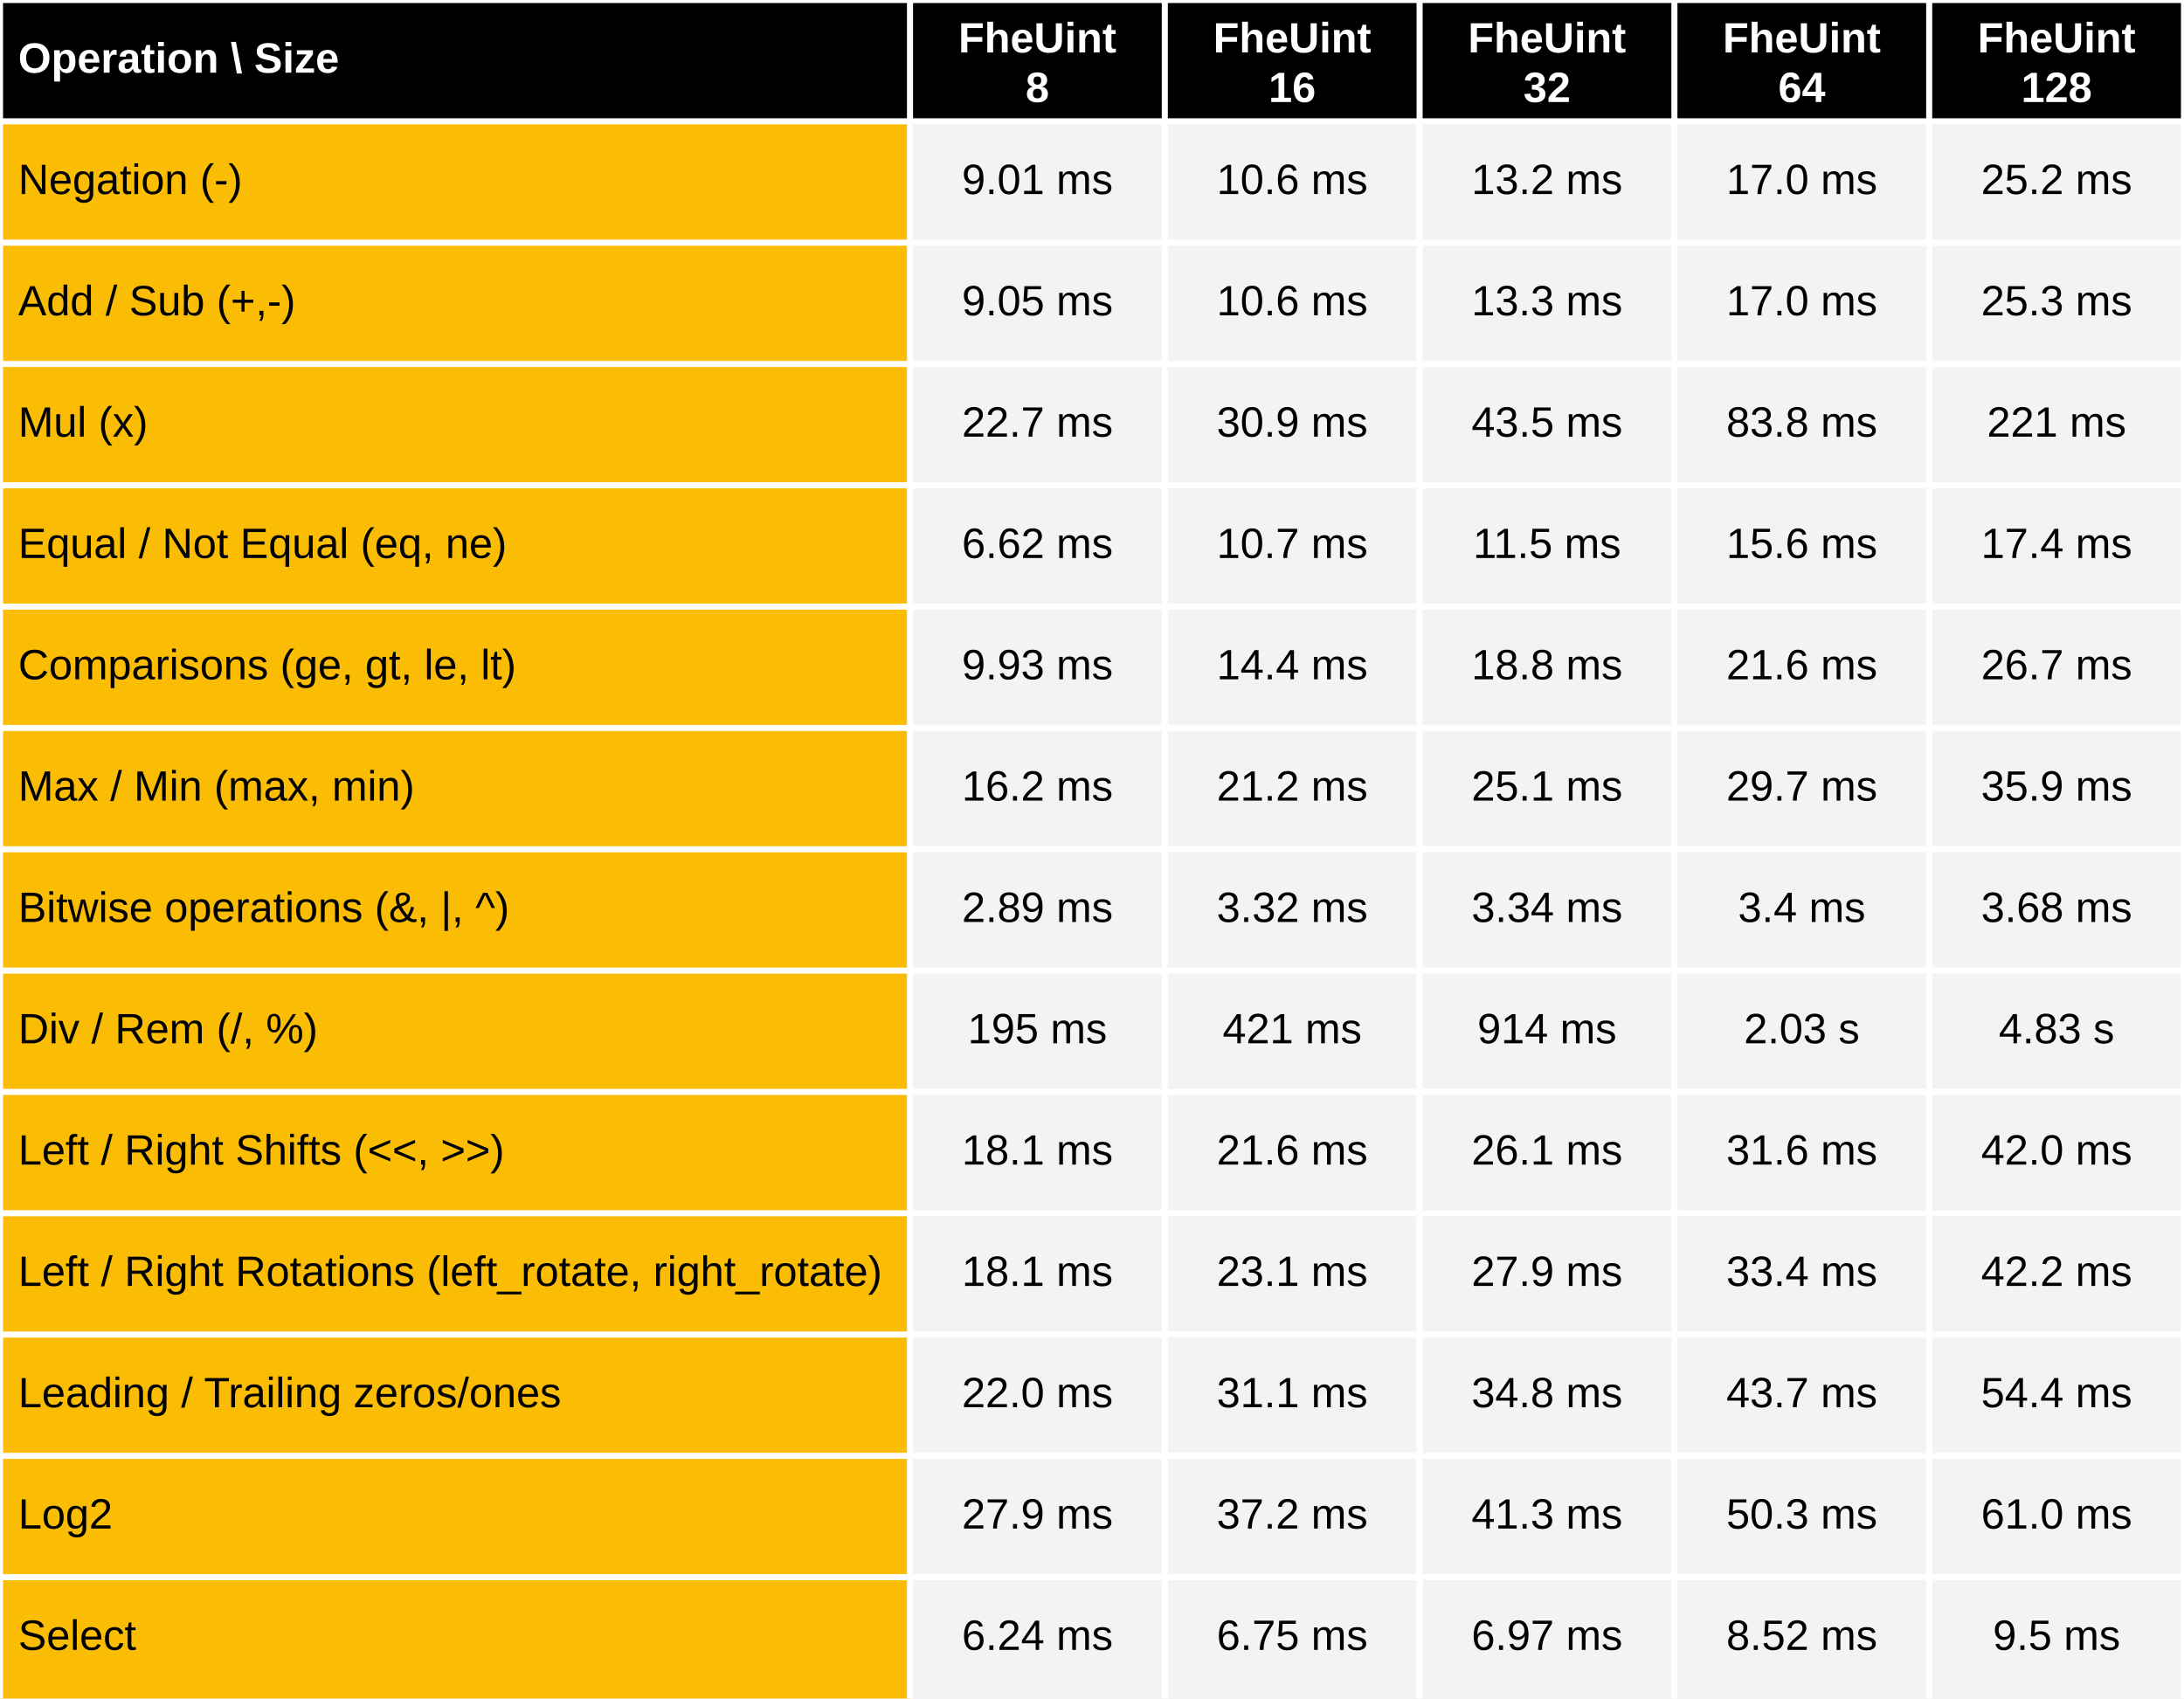
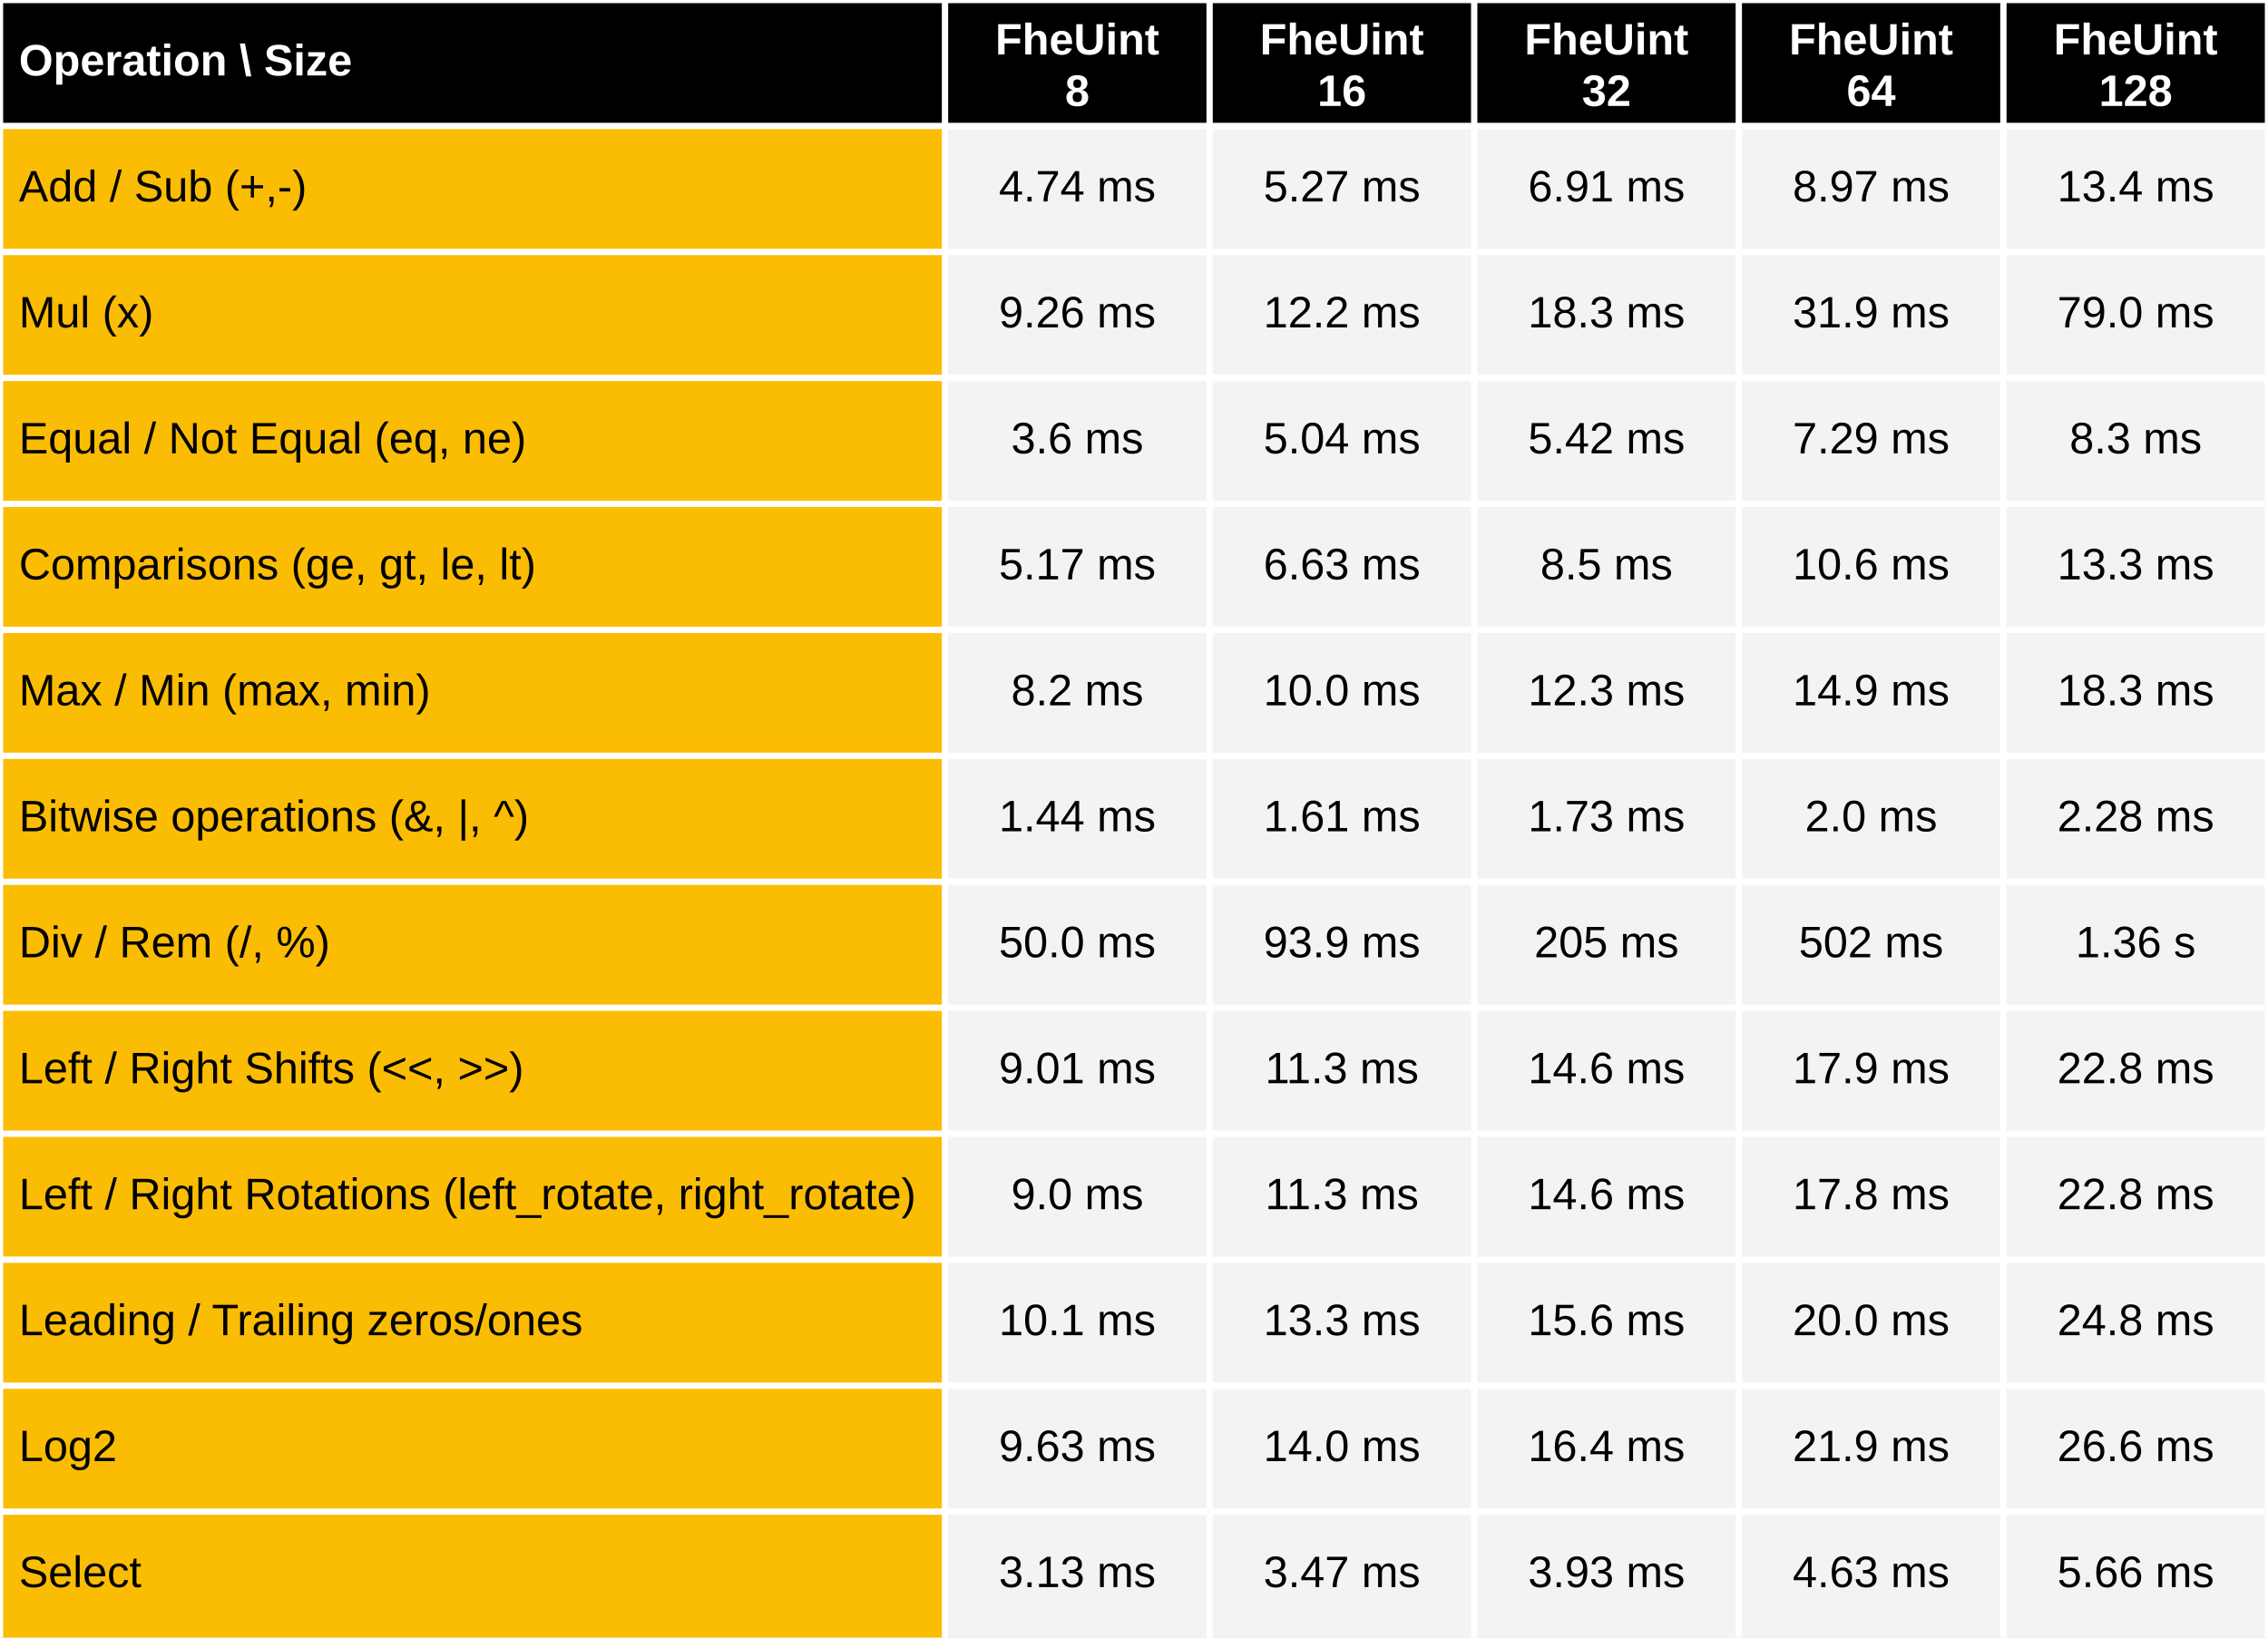
- <svg xmlns="http://www.w3.org/2000/svg" viewBox="0 0 720 560" preserveAspectRatio="meet" width="100%" height="560">
+ <svg xmlns="http://www.w3.org/2000/svg" viewBox="0 0 720 520" preserveAspectRatio="meet" width="100%" height="520">
  <rect x="0" y="0" width="720" height="40" fill="black" />
  <text dominant-baseline="middle" text-anchor="start" font-family="Arial" font-size="14" font-weight="bold" fill="white" x="6" y="20.0">Operation \ Size</text>
  <text dominant-baseline="middle" text-anchor="middle" font-family="Arial" font-size="14" font-weight="bold" fill="white" x="342.0" y="13.333">FheUint</text>
  <text dominant-baseline="middle" text-anchor="middle" font-family="Arial" font-size="14" font-weight="bold" fill="white" x="342.0" y="29.667">8</text>
  <text dominant-baseline="middle" text-anchor="middle" font-family="Arial" font-size="14" font-weight="bold" fill="white" x="426.0" y="13.333">FheUint</text>
  <text dominant-baseline="middle" text-anchor="middle" font-family="Arial" font-size="14" font-weight="bold" fill="white" x="426.0" y="29.667">16</text>
  <text dominant-baseline="middle" text-anchor="middle" font-family="Arial" font-size="14" font-weight="bold" fill="white" x="510.0" y="13.333">FheUint</text>
  <text dominant-baseline="middle" text-anchor="middle" font-family="Arial" font-size="14" font-weight="bold" fill="white" x="510.0" y="29.667">32</text>
  <text dominant-baseline="middle" text-anchor="middle" font-family="Arial" font-size="14" font-weight="bold" fill="white" x="594.0" y="13.333">FheUint</text>
  <text dominant-baseline="middle" text-anchor="middle" font-family="Arial" font-size="14" font-weight="bold" fill="white" x="594.0" y="29.667">64</text>
  <text dominant-baseline="middle" text-anchor="middle" font-family="Arial" font-size="14" font-weight="bold" fill="white" x="678.0" y="13.333">FheUint</text>
  <text dominant-baseline="middle" text-anchor="middle" font-family="Arial" font-size="14" font-weight="bold" fill="white" x="678.0" y="29.667">128</text>
-   <rect x="0" y="40" width="300" height="520" fill="#fbbc04" />
-   <rect x="300" y="40" width="420" height="520" fill="#f3f3f3" />
-   <text dominant-baseline="middle" text-anchor="start" font-family="Arial" font-size="14" font-weight="normal" fill="black" x="6" y="60.0">Negation (-)</text>
-   <text dominant-baseline="middle" text-anchor="middle" font-family="Arial" font-size="14" font-weight="normal" fill="black" x="342.0" y="60.0">9.01 ms</text>
-   <text dominant-baseline="middle" text-anchor="middle" font-family="Arial" font-size="14" font-weight="normal" fill="black" x="426.0" y="60.0">10.6 ms</text>
-   <text dominant-baseline="middle" text-anchor="middle" font-family="Arial" font-size="14" font-weight="normal" fill="black" x="510.0" y="60.0">13.2 ms</text>
-   <text dominant-baseline="middle" text-anchor="middle" font-family="Arial" font-size="14" font-weight="normal" fill="black" x="594.0" y="60.0">17.0 ms</text>
-   <text dominant-baseline="middle" text-anchor="middle" font-family="Arial" font-size="14" font-weight="normal" fill="black" x="678.0" y="60.0">25.2 ms</text>
-   <text dominant-baseline="middle" text-anchor="start" font-family="Arial" font-size="14" font-weight="normal" fill="black" x="6" y="100.0">Add / Sub (+,-)</text>
-   <text dominant-baseline="middle" text-anchor="middle" font-family="Arial" font-size="14" font-weight="normal" fill="black" x="342.0" y="100.0">9.05 ms</text>
-   <text dominant-baseline="middle" text-anchor="middle" font-family="Arial" font-size="14" font-weight="normal" fill="black" x="426.0" y="100.0">10.6 ms</text>
-   <text dominant-baseline="middle" text-anchor="middle" font-family="Arial" font-size="14" font-weight="normal" fill="black" x="510.0" y="100.0">13.3 ms</text>
-   <text dominant-baseline="middle" text-anchor="middle" font-family="Arial" font-size="14" font-weight="normal" fill="black" x="594.0" y="100.0">17.0 ms</text>
-   <text dominant-baseline="middle" text-anchor="middle" font-family="Arial" font-size="14" font-weight="normal" fill="black" x="678.0" y="100.0">25.3 ms</text>
-   <text dominant-baseline="middle" text-anchor="start" font-family="Arial" font-size="14" font-weight="normal" fill="black" x="6" y="140.0">Mul (x)</text>
-   <text dominant-baseline="middle" text-anchor="middle" font-family="Arial" font-size="14" font-weight="normal" fill="black" x="342.0" y="140.0">22.7 ms</text>
-   <text dominant-baseline="middle" text-anchor="middle" font-family="Arial" font-size="14" font-weight="normal" fill="black" x="426.0" y="140.0">30.9 ms</text>
-   <text dominant-baseline="middle" text-anchor="middle" font-family="Arial" font-size="14" font-weight="normal" fill="black" x="510.0" y="140.0">43.5 ms</text>
-   <text dominant-baseline="middle" text-anchor="middle" font-family="Arial" font-size="14" font-weight="normal" fill="black" x="594.0" y="140.0">83.8 ms</text>
-   <text dominant-baseline="middle" text-anchor="middle" font-family="Arial" font-size="14" font-weight="normal" fill="black" x="678.0" y="140.0">221 ms</text>
-   <text dominant-baseline="middle" text-anchor="start" font-family="Arial" font-size="14" font-weight="normal" fill="black" x="6" y="180.0">Equal / Not Equal (eq, ne)</text>
-   <text dominant-baseline="middle" text-anchor="middle" font-family="Arial" font-size="14" font-weight="normal" fill="black" x="342.0" y="180.0">6.62 ms</text>
-   <text dominant-baseline="middle" text-anchor="middle" font-family="Arial" font-size="14" font-weight="normal" fill="black" x="426.0" y="180.0">10.7 ms</text>
-   <text dominant-baseline="middle" text-anchor="middle" font-family="Arial" font-size="14" font-weight="normal" fill="black" x="510.0" y="180.0">11.5 ms</text>
-   <text dominant-baseline="middle" text-anchor="middle" font-family="Arial" font-size="14" font-weight="normal" fill="black" x="594.0" y="180.0">15.6 ms</text>
-   <text dominant-baseline="middle" text-anchor="middle" font-family="Arial" font-size="14" font-weight="normal" fill="black" x="678.0" y="180.0">17.4 ms</text>
-   <text dominant-baseline="middle" text-anchor="start" font-family="Arial" font-size="14" font-weight="normal" fill="black" x="6" y="220.0">Comparisons (ge, gt, le, lt)</text>
-   <text dominant-baseline="middle" text-anchor="middle" font-family="Arial" font-size="14" font-weight="normal" fill="black" x="342.0" y="220.0">9.93 ms</text>
-   <text dominant-baseline="middle" text-anchor="middle" font-family="Arial" font-size="14" font-weight="normal" fill="black" x="426.0" y="220.0">14.4 ms</text>
-   <text dominant-baseline="middle" text-anchor="middle" font-family="Arial" font-size="14" font-weight="normal" fill="black" x="510.0" y="220.0">18.8 ms</text>
-   <text dominant-baseline="middle" text-anchor="middle" font-family="Arial" font-size="14" font-weight="normal" fill="black" x="594.0" y="220.0">21.6 ms</text>
-   <text dominant-baseline="middle" text-anchor="middle" font-family="Arial" font-size="14" font-weight="normal" fill="black" x="678.0" y="220.0">26.7 ms</text>
-   <text dominant-baseline="middle" text-anchor="start" font-family="Arial" font-size="14" font-weight="normal" fill="black" x="6" y="260.0">Max / Min (max, min)</text>
-   <text dominant-baseline="middle" text-anchor="middle" font-family="Arial" font-size="14" font-weight="normal" fill="black" x="342.0" y="260.0">16.2 ms</text>
-   <text dominant-baseline="middle" text-anchor="middle" font-family="Arial" font-size="14" font-weight="normal" fill="black" x="426.0" y="260.0">21.2 ms</text>
-   <text dominant-baseline="middle" text-anchor="middle" font-family="Arial" font-size="14" font-weight="normal" fill="black" x="510.0" y="260.0">25.1 ms</text>
-   <text dominant-baseline="middle" text-anchor="middle" font-family="Arial" font-size="14" font-weight="normal" fill="black" x="594.0" y="260.0">29.7 ms</text>
-   <text dominant-baseline="middle" text-anchor="middle" font-family="Arial" font-size="14" font-weight="normal" fill="black" x="678.0" y="260.0">35.9 ms</text>
-   <text dominant-baseline="middle" text-anchor="start" font-family="Arial" font-size="14" font-weight="normal" fill="black" x="6" y="300.0">Bitwise operations (&amp;, |, ^)</text>
-   <text dominant-baseline="middle" text-anchor="middle" font-family="Arial" font-size="14" font-weight="normal" fill="black" x="342.0" y="300.0">2.89 ms</text>
-   <text dominant-baseline="middle" text-anchor="middle" font-family="Arial" font-size="14" font-weight="normal" fill="black" x="426.0" y="300.0">3.32 ms</text>
-   <text dominant-baseline="middle" text-anchor="middle" font-family="Arial" font-size="14" font-weight="normal" fill="black" x="510.0" y="300.0">3.34 ms</text>
-   <text dominant-baseline="middle" text-anchor="middle" font-family="Arial" font-size="14" font-weight="normal" fill="black" x="594.0" y="300.0">3.4 ms</text>
-   <text dominant-baseline="middle" text-anchor="middle" font-family="Arial" font-size="14" font-weight="normal" fill="black" x="678.0" y="300.0">3.68 ms</text>
-   <text dominant-baseline="middle" text-anchor="start" font-family="Arial" font-size="14" font-weight="normal" fill="black" x="6" y="340.0">Div / Rem  (/, %)</text>
-   <text dominant-baseline="middle" text-anchor="middle" font-family="Arial" font-size="14" font-weight="normal" fill="black" x="342.0" y="340.0">195 ms</text>
-   <text dominant-baseline="middle" text-anchor="middle" font-family="Arial" font-size="14" font-weight="normal" fill="black" x="426.0" y="340.0">421 ms</text>
-   <text dominant-baseline="middle" text-anchor="middle" font-family="Arial" font-size="14" font-weight="normal" fill="black" x="510.0" y="340.0">914 ms</text>
-   <text dominant-baseline="middle" text-anchor="middle" font-family="Arial" font-size="14" font-weight="normal" fill="black" x="594.0" y="340.0">2.03 s</text>
-   <text dominant-baseline="middle" text-anchor="middle" font-family="Arial" font-size="14" font-weight="normal" fill="black" x="678.0" y="340.0">4.83 s</text>
-   <text dominant-baseline="middle" text-anchor="start" font-family="Arial" font-size="14" font-weight="normal" fill="black" x="6" y="380.0">Left / Right Shifts (&lt;&lt;, &gt;&gt;)</text>
-   <text dominant-baseline="middle" text-anchor="middle" font-family="Arial" font-size="14" font-weight="normal" fill="black" x="342.0" y="380.0">18.1 ms</text>
-   <text dominant-baseline="middle" text-anchor="middle" font-family="Arial" font-size="14" font-weight="normal" fill="black" x="426.0" y="380.0">21.6 ms</text>
-   <text dominant-baseline="middle" text-anchor="middle" font-family="Arial" font-size="14" font-weight="normal" fill="black" x="510.0" y="380.0">26.1 ms</text>
-   <text dominant-baseline="middle" text-anchor="middle" font-family="Arial" font-size="14" font-weight="normal" fill="black" x="594.0" y="380.0">31.6 ms</text>
-   <text dominant-baseline="middle" text-anchor="middle" font-family="Arial" font-size="14" font-weight="normal" fill="black" x="678.0" y="380.0">42.0 ms</text>
-   <text dominant-baseline="middle" text-anchor="start" font-family="Arial" font-size="14" font-weight="normal" fill="black" x="6" y="420.0">Left / Right Rotations (left_rotate, right_rotate)</text>
-   <text dominant-baseline="middle" text-anchor="middle" font-family="Arial" font-size="14" font-weight="normal" fill="black" x="342.0" y="420.0">18.1 ms</text>
-   <text dominant-baseline="middle" text-anchor="middle" font-family="Arial" font-size="14" font-weight="normal" fill="black" x="426.0" y="420.0">23.1 ms</text>
-   <text dominant-baseline="middle" text-anchor="middle" font-family="Arial" font-size="14" font-weight="normal" fill="black" x="510.0" y="420.0">27.9 ms</text>
-   <text dominant-baseline="middle" text-anchor="middle" font-family="Arial" font-size="14" font-weight="normal" fill="black" x="594.0" y="420.0">33.4 ms</text>
-   <text dominant-baseline="middle" text-anchor="middle" font-family="Arial" font-size="14" font-weight="normal" fill="black" x="678.0" y="420.0">42.2 ms</text>
-   <text dominant-baseline="middle" text-anchor="start" font-family="Arial" font-size="14" font-weight="normal" fill="black" x="6" y="460.0">Leading / Trailing zeros/ones</text>
-   <text dominant-baseline="middle" text-anchor="middle" font-family="Arial" font-size="14" font-weight="normal" fill="black" x="342.0" y="460.0">22.0 ms</text>
-   <text dominant-baseline="middle" text-anchor="middle" font-family="Arial" font-size="14" font-weight="normal" fill="black" x="426.0" y="460.0">31.1 ms</text>
-   <text dominant-baseline="middle" text-anchor="middle" font-family="Arial" font-size="14" font-weight="normal" fill="black" x="510.0" y="460.0">34.8 ms</text>
-   <text dominant-baseline="middle" text-anchor="middle" font-family="Arial" font-size="14" font-weight="normal" fill="black" x="594.0" y="460.0">43.7 ms</text>
-   <text dominant-baseline="middle" text-anchor="middle" font-family="Arial" font-size="14" font-weight="normal" fill="black" x="678.0" y="460.0">54.4 ms</text>
-   <text dominant-baseline="middle" text-anchor="start" font-family="Arial" font-size="14" font-weight="normal" fill="black" x="6" y="500.0">Log2</text>
-   <text dominant-baseline="middle" text-anchor="middle" font-family="Arial" font-size="14" font-weight="normal" fill="black" x="342.0" y="500.0">27.9 ms</text>
-   <text dominant-baseline="middle" text-anchor="middle" font-family="Arial" font-size="14" font-weight="normal" fill="black" x="426.0" y="500.0">37.2 ms</text>
-   <text dominant-baseline="middle" text-anchor="middle" font-family="Arial" font-size="14" font-weight="normal" fill="black" x="510.0" y="500.0">41.3 ms</text>
-   <text dominant-baseline="middle" text-anchor="middle" font-family="Arial" font-size="14" font-weight="normal" fill="black" x="594.0" y="500.0">50.3 ms</text>
-   <text dominant-baseline="middle" text-anchor="middle" font-family="Arial" font-size="14" font-weight="normal" fill="black" x="678.0" y="500.0">61.0 ms</text>
-   <text dominant-baseline="middle" text-anchor="start" font-family="Arial" font-size="14" font-weight="normal" fill="black" x="6" y="540.0">Select</text>
-   <text dominant-baseline="middle" text-anchor="middle" font-family="Arial" font-size="14" font-weight="normal" fill="black" x="342.0" y="540.0">6.24 ms</text>
-   <text dominant-baseline="middle" text-anchor="middle" font-family="Arial" font-size="14" font-weight="normal" fill="black" x="426.0" y="540.0">6.75 ms</text>
-   <text dominant-baseline="middle" text-anchor="middle" font-family="Arial" font-size="14" font-weight="normal" fill="black" x="510.0" y="540.0">6.97 ms</text>
-   <text dominant-baseline="middle" text-anchor="middle" font-family="Arial" font-size="14" font-weight="normal" fill="black" x="594.0" y="540.0">8.52 ms</text>
-   <text dominant-baseline="middle" text-anchor="middle" font-family="Arial" font-size="14" font-weight="normal" fill="black" x="678.0" y="540.0">9.5 ms</text>
+   <rect x="0" y="40" width="300" height="480" fill="#fbbc04" />
+   <rect x="300" y="40" width="420" height="480" fill="#f3f3f3" />
+   <text dominant-baseline="middle" text-anchor="start" font-family="Arial" font-size="14" font-weight="normal" fill="black" x="6" y="60.0">Add / Sub (+,-)</text>
+   <text dominant-baseline="middle" text-anchor="middle" font-family="Arial" font-size="14" font-weight="normal" fill="black" x="342.0" y="60.0">4.74 ms</text>
+   <text dominant-baseline="middle" text-anchor="middle" font-family="Arial" font-size="14" font-weight="normal" fill="black" x="426.0" y="60.0">5.27 ms</text>
+   <text dominant-baseline="middle" text-anchor="middle" font-family="Arial" font-size="14" font-weight="normal" fill="black" x="510.0" y="60.0">6.91 ms</text>
+   <text dominant-baseline="middle" text-anchor="middle" font-family="Arial" font-size="14" font-weight="normal" fill="black" x="594.0" y="60.0">8.97 ms</text>
+   <text dominant-baseline="middle" text-anchor="middle" font-family="Arial" font-size="14" font-weight="normal" fill="black" x="678.0" y="60.0">13.4 ms</text>
+   <text dominant-baseline="middle" text-anchor="start" font-family="Arial" font-size="14" font-weight="normal" fill="black" x="6" y="100.0">Mul (x)</text>
+   <text dominant-baseline="middle" text-anchor="middle" font-family="Arial" font-size="14" font-weight="normal" fill="black" x="342.0" y="100.0">9.26 ms</text>
+   <text dominant-baseline="middle" text-anchor="middle" font-family="Arial" font-size="14" font-weight="normal" fill="black" x="426.0" y="100.0">12.2 ms</text>
+   <text dominant-baseline="middle" text-anchor="middle" font-family="Arial" font-size="14" font-weight="normal" fill="black" x="510.0" y="100.0">18.3 ms</text>
+   <text dominant-baseline="middle" text-anchor="middle" font-family="Arial" font-size="14" font-weight="normal" fill="black" x="594.0" y="100.0">31.9 ms</text>
+   <text dominant-baseline="middle" text-anchor="middle" font-family="Arial" font-size="14" font-weight="normal" fill="black" x="678.0" y="100.0">79.0 ms</text>
+   <text dominant-baseline="middle" text-anchor="start" font-family="Arial" font-size="14" font-weight="normal" fill="black" x="6" y="140.0">Equal / Not Equal (eq, ne)</text>
+   <text dominant-baseline="middle" text-anchor="middle" font-family="Arial" font-size="14" font-weight="normal" fill="black" x="342.0" y="140.0">3.6 ms</text>
+   <text dominant-baseline="middle" text-anchor="middle" font-family="Arial" font-size="14" font-weight="normal" fill="black" x="426.0" y="140.0">5.04 ms</text>
+   <text dominant-baseline="middle" text-anchor="middle" font-family="Arial" font-size="14" font-weight="normal" fill="black" x="510.0" y="140.0">5.42 ms</text>
+   <text dominant-baseline="middle" text-anchor="middle" font-family="Arial" font-size="14" font-weight="normal" fill="black" x="594.0" y="140.0">7.29 ms</text>
+   <text dominant-baseline="middle" text-anchor="middle" font-family="Arial" font-size="14" font-weight="normal" fill="black" x="678.0" y="140.0">8.3 ms</text>
+   <text dominant-baseline="middle" text-anchor="start" font-family="Arial" font-size="14" font-weight="normal" fill="black" x="6" y="180.0">Comparisons (ge, gt, le, lt)</text>
+   <text dominant-baseline="middle" text-anchor="middle" font-family="Arial" font-size="14" font-weight="normal" fill="black" x="342.0" y="180.0">5.17 ms</text>
+   <text dominant-baseline="middle" text-anchor="middle" font-family="Arial" font-size="14" font-weight="normal" fill="black" x="426.0" y="180.0">6.63 ms</text>
+   <text dominant-baseline="middle" text-anchor="middle" font-family="Arial" font-size="14" font-weight="normal" fill="black" x="510.0" y="180.0">8.5 ms</text>
+   <text dominant-baseline="middle" text-anchor="middle" font-family="Arial" font-size="14" font-weight="normal" fill="black" x="594.0" y="180.0">10.6 ms</text>
+   <text dominant-baseline="middle" text-anchor="middle" font-family="Arial" font-size="14" font-weight="normal" fill="black" x="678.0" y="180.0">13.3 ms</text>
+   <text dominant-baseline="middle" text-anchor="start" font-family="Arial" font-size="14" font-weight="normal" fill="black" x="6" y="220.0">Max / Min (max, min)</text>
+   <text dominant-baseline="middle" text-anchor="middle" font-family="Arial" font-size="14" font-weight="normal" fill="black" x="342.0" y="220.0">8.2 ms</text>
+   <text dominant-baseline="middle" text-anchor="middle" font-family="Arial" font-size="14" font-weight="normal" fill="black" x="426.0" y="220.0">10.0 ms</text>
+   <text dominant-baseline="middle" text-anchor="middle" font-family="Arial" font-size="14" font-weight="normal" fill="black" x="510.0" y="220.0">12.3 ms</text>
+   <text dominant-baseline="middle" text-anchor="middle" font-family="Arial" font-size="14" font-weight="normal" fill="black" x="594.0" y="220.0">14.9 ms</text>
+   <text dominant-baseline="middle" text-anchor="middle" font-family="Arial" font-size="14" font-weight="normal" fill="black" x="678.0" y="220.0">18.3 ms</text>
+   <text dominant-baseline="middle" text-anchor="start" font-family="Arial" font-size="14" font-weight="normal" fill="black" x="6" y="260.0">Bitwise operations (&amp;, |, ^)</text>
+   <text dominant-baseline="middle" text-anchor="middle" font-family="Arial" font-size="14" font-weight="normal" fill="black" x="342.0" y="260.0">1.44 ms</text>
+   <text dominant-baseline="middle" text-anchor="middle" font-family="Arial" font-size="14" font-weight="normal" fill="black" x="426.0" y="260.0">1.61 ms</text>
+   <text dominant-baseline="middle" text-anchor="middle" font-family="Arial" font-size="14" font-weight="normal" fill="black" x="510.0" y="260.0">1.73 ms</text>
+   <text dominant-baseline="middle" text-anchor="middle" font-family="Arial" font-size="14" font-weight="normal" fill="black" x="594.0" y="260.0">2.0 ms</text>
+   <text dominant-baseline="middle" text-anchor="middle" font-family="Arial" font-size="14" font-weight="normal" fill="black" x="678.0" y="260.0">2.28 ms</text>
+   <text dominant-baseline="middle" text-anchor="start" font-family="Arial" font-size="14" font-weight="normal" fill="black" x="6" y="300.0">Div / Rem  (/, %)</text>
+   <text dominant-baseline="middle" text-anchor="middle" font-family="Arial" font-size="14" font-weight="normal" fill="black" x="342.0" y="300.0">50.0 ms</text>
+   <text dominant-baseline="middle" text-anchor="middle" font-family="Arial" font-size="14" font-weight="normal" fill="black" x="426.0" y="300.0">93.9 ms</text>
+   <text dominant-baseline="middle" text-anchor="middle" font-family="Arial" font-size="14" font-weight="normal" fill="black" x="510.0" y="300.0">205 ms</text>
+   <text dominant-baseline="middle" text-anchor="middle" font-family="Arial" font-size="14" font-weight="normal" fill="black" x="594.0" y="300.0">502 ms</text>
+   <text dominant-baseline="middle" text-anchor="middle" font-family="Arial" font-size="14" font-weight="normal" fill="black" x="678.0" y="300.0">1.36 s</text>
+   <text dominant-baseline="middle" text-anchor="start" font-family="Arial" font-size="14" font-weight="normal" fill="black" x="6" y="340.0">Left / Right Shifts (&lt;&lt;, &gt;&gt;)</text>
+   <text dominant-baseline="middle" text-anchor="middle" font-family="Arial" font-size="14" font-weight="normal" fill="black" x="342.0" y="340.0">9.01 ms</text>
+   <text dominant-baseline="middle" text-anchor="middle" font-family="Arial" font-size="14" font-weight="normal" fill="black" x="426.0" y="340.0">11.3 ms</text>
+   <text dominant-baseline="middle" text-anchor="middle" font-family="Arial" font-size="14" font-weight="normal" fill="black" x="510.0" y="340.0">14.6 ms</text>
+   <text dominant-baseline="middle" text-anchor="middle" font-family="Arial" font-size="14" font-weight="normal" fill="black" x="594.0" y="340.0">17.9 ms</text>
+   <text dominant-baseline="middle" text-anchor="middle" font-family="Arial" font-size="14" font-weight="normal" fill="black" x="678.0" y="340.0">22.8 ms</text>
+   <text dominant-baseline="middle" text-anchor="start" font-family="Arial" font-size="14" font-weight="normal" fill="black" x="6" y="380.0">Left / Right Rotations (left_rotate, right_rotate)</text>
+   <text dominant-baseline="middle" text-anchor="middle" font-family="Arial" font-size="14" font-weight="normal" fill="black" x="342.0" y="380.0">9.0 ms</text>
+   <text dominant-baseline="middle" text-anchor="middle" font-family="Arial" font-size="14" font-weight="normal" fill="black" x="426.0" y="380.0">11.3 ms</text>
+   <text dominant-baseline="middle" text-anchor="middle" font-family="Arial" font-size="14" font-weight="normal" fill="black" x="510.0" y="380.0">14.6 ms</text>
+   <text dominant-baseline="middle" text-anchor="middle" font-family="Arial" font-size="14" font-weight="normal" fill="black" x="594.0" y="380.0">17.8 ms</text>
+   <text dominant-baseline="middle" text-anchor="middle" font-family="Arial" font-size="14" font-weight="normal" fill="black" x="678.0" y="380.0">22.8 ms</text>
+   <text dominant-baseline="middle" text-anchor="start" font-family="Arial" font-size="14" font-weight="normal" fill="black" x="6" y="420.0">Leading / Trailing zeros/ones</text>
+   <text dominant-baseline="middle" text-anchor="middle" font-family="Arial" font-size="14" font-weight="normal" fill="black" x="342.0" y="420.0">10.1 ms</text>
+   <text dominant-baseline="middle" text-anchor="middle" font-family="Arial" font-size="14" font-weight="normal" fill="black" x="426.0" y="420.0">13.3 ms</text>
+   <text dominant-baseline="middle" text-anchor="middle" font-family="Arial" font-size="14" font-weight="normal" fill="black" x="510.0" y="420.0">15.6 ms</text>
+   <text dominant-baseline="middle" text-anchor="middle" font-family="Arial" font-size="14" font-weight="normal" fill="black" x="594.0" y="420.0">20.0 ms</text>
+   <text dominant-baseline="middle" text-anchor="middle" font-family="Arial" font-size="14" font-weight="normal" fill="black" x="678.0" y="420.0">24.8 ms</text>
+   <text dominant-baseline="middle" text-anchor="start" font-family="Arial" font-size="14" font-weight="normal" fill="black" x="6" y="460.0">Log2</text>
+   <text dominant-baseline="middle" text-anchor="middle" font-family="Arial" font-size="14" font-weight="normal" fill="black" x="342.0" y="460.0">9.63 ms</text>
+   <text dominant-baseline="middle" text-anchor="middle" font-family="Arial" font-size="14" font-weight="normal" fill="black" x="426.0" y="460.0">14.0 ms</text>
+   <text dominant-baseline="middle" text-anchor="middle" font-family="Arial" font-size="14" font-weight="normal" fill="black" x="510.0" y="460.0">16.4 ms</text>
+   <text dominant-baseline="middle" text-anchor="middle" font-family="Arial" font-size="14" font-weight="normal" fill="black" x="594.0" y="460.0">21.9 ms</text>
+   <text dominant-baseline="middle" text-anchor="middle" font-family="Arial" font-size="14" font-weight="normal" fill="black" x="678.0" y="460.0">26.6 ms</text>
+   <text dominant-baseline="middle" text-anchor="start" font-family="Arial" font-size="14" font-weight="normal" fill="black" x="6" y="500.0">Select</text>
+   <text dominant-baseline="middle" text-anchor="middle" font-family="Arial" font-size="14" font-weight="normal" fill="black" x="342.0" y="500.0">3.13 ms</text>
+   <text dominant-baseline="middle" text-anchor="middle" font-family="Arial" font-size="14" font-weight="normal" fill="black" x="426.0" y="500.0">3.47 ms</text>
+   <text dominant-baseline="middle" text-anchor="middle" font-family="Arial" font-size="14" font-weight="normal" fill="black" x="510.0" y="500.0">3.93 ms</text>
+   <text dominant-baseline="middle" text-anchor="middle" font-family="Arial" font-size="14" font-weight="normal" fill="black" x="594.0" y="500.0">4.63 ms</text>
+   <text dominant-baseline="middle" text-anchor="middle" font-family="Arial" font-size="14" font-weight="normal" fill="black" x="678.0" y="500.0">5.66 ms</text>
  <line stroke="white" stroke-width="2" x1="0" y1="0" x2="720" y2="0" />
  <line stroke="white" stroke-width="2" x1="0" y1="40" x2="720" y2="40" />
  <line stroke="white" stroke-width="2" x1="0" y1="80" x2="720" y2="80" />
  <line stroke="white" stroke-width="2" x1="0" y1="120" x2="720" y2="120" />
  <line stroke="white" stroke-width="2" x1="0" y1="160" x2="720" y2="160" />
  <line stroke="white" stroke-width="2" x1="0" y1="200" x2="720" y2="200" />
  <line stroke="white" stroke-width="2" x1="0" y1="240" x2="720" y2="240" />
  <line stroke="white" stroke-width="2" x1="0" y1="280" x2="720" y2="280" />
  <line stroke="white" stroke-width="2" x1="0" y1="320" x2="720" y2="320" />
  <line stroke="white" stroke-width="2" x1="0" y1="360" x2="720" y2="360" />
  <line stroke="white" stroke-width="2" x1="0" y1="400" x2="720" y2="400" />
  <line stroke="white" stroke-width="2" x1="0" y1="440" x2="720" y2="440" />
  <line stroke="white" stroke-width="2" x1="0" y1="480" x2="720" y2="480" />
-   <line stroke="white" stroke-width="2" x1="0" y1="520" x2="720" y2="520" />
-   <line stroke="white" stroke-width="2" x1="0" y1="0" x2="0" y2="560" />
-   <line stroke="white" stroke-width="2" x1="300.0" y1="0" x2="300.0" y2="560" />
-   <line stroke="white" stroke-width="2" x1="384.0" y1="0" x2="384.0" y2="560" />
-   <line stroke="white" stroke-width="2" x1="468.0" y1="0" x2="468.0" y2="560" />
-   <line stroke="white" stroke-width="2" x1="552.0" y1="0" x2="552.0" y2="560" />
-   <line stroke="white" stroke-width="2" x1="636.0" y1="0" x2="636.0" y2="560" />
-   <line stroke="white" stroke-width="2" x1="720.0" y1="0" x2="720.0" y2="560" />
+   <line stroke="white" stroke-width="2" x1="0" y1="0" x2="0" y2="520" />
+   <line stroke="white" stroke-width="2" x1="300.0" y1="0" x2="300.0" y2="520" />
+   <line stroke="white" stroke-width="2" x1="384.0" y1="0" x2="384.0" y2="520" />
+   <line stroke="white" stroke-width="2" x1="468.0" y1="0" x2="468.0" y2="520" />
+   <line stroke="white" stroke-width="2" x1="552.0" y1="0" x2="552.0" y2="520" />
+   <line stroke="white" stroke-width="2" x1="636.0" y1="0" x2="636.0" y2="520" />
+   <line stroke="white" stroke-width="2" x1="720.0" y1="0" x2="720.0" y2="520" />
</svg>
